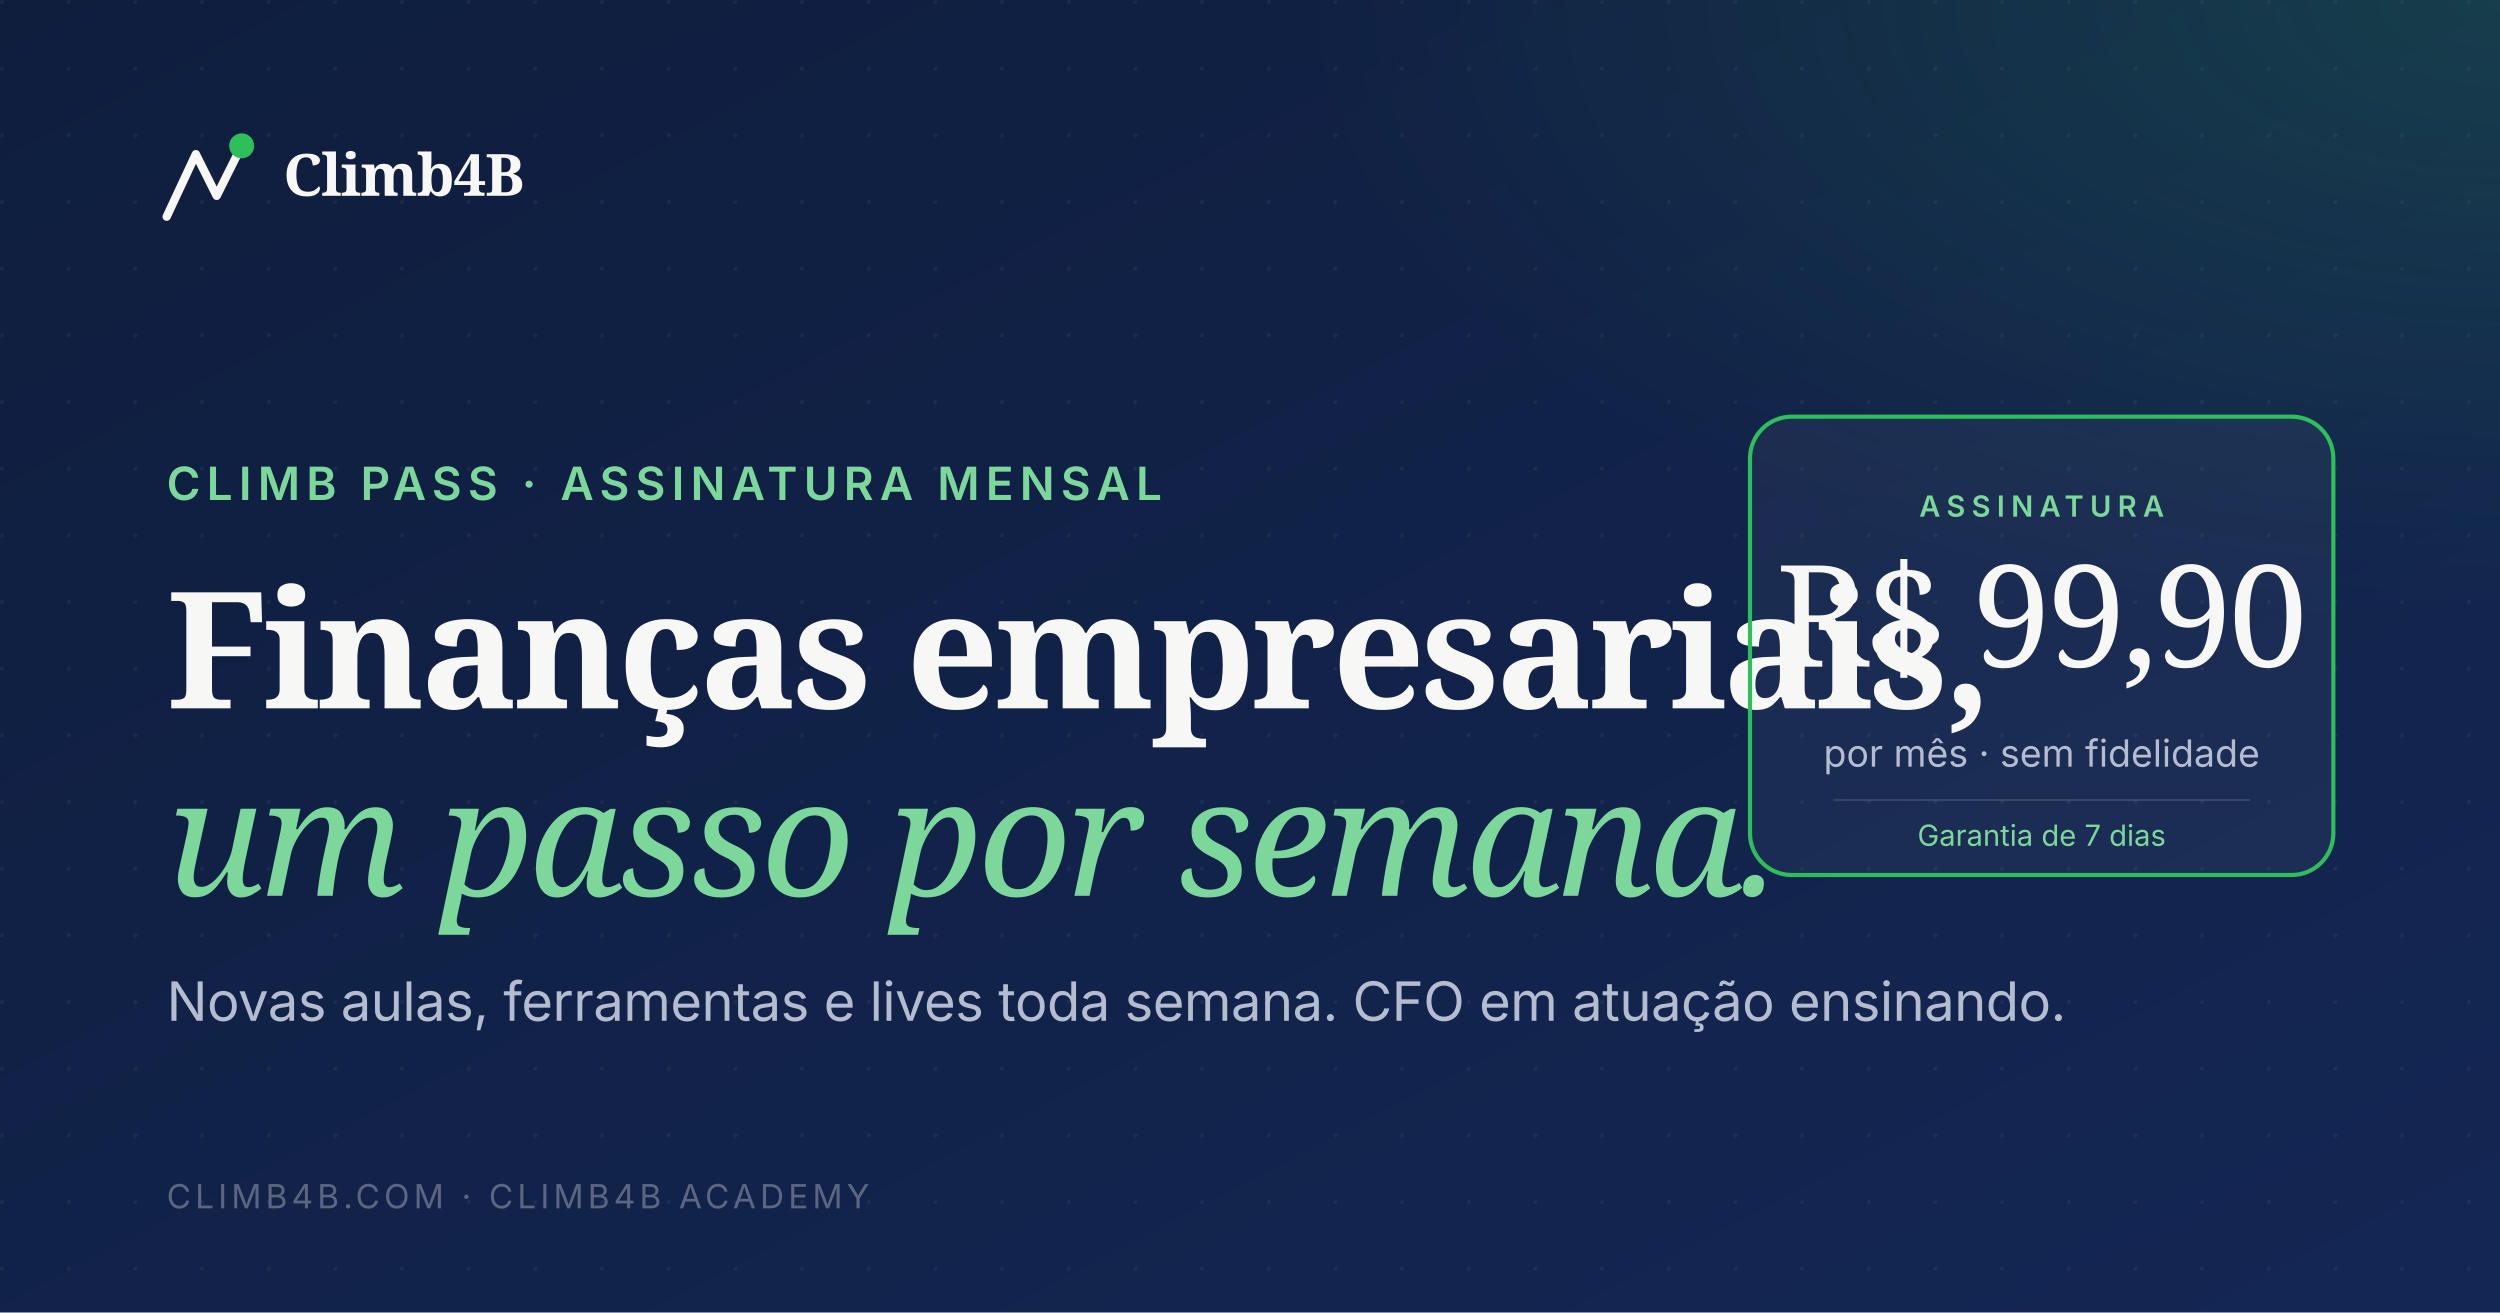
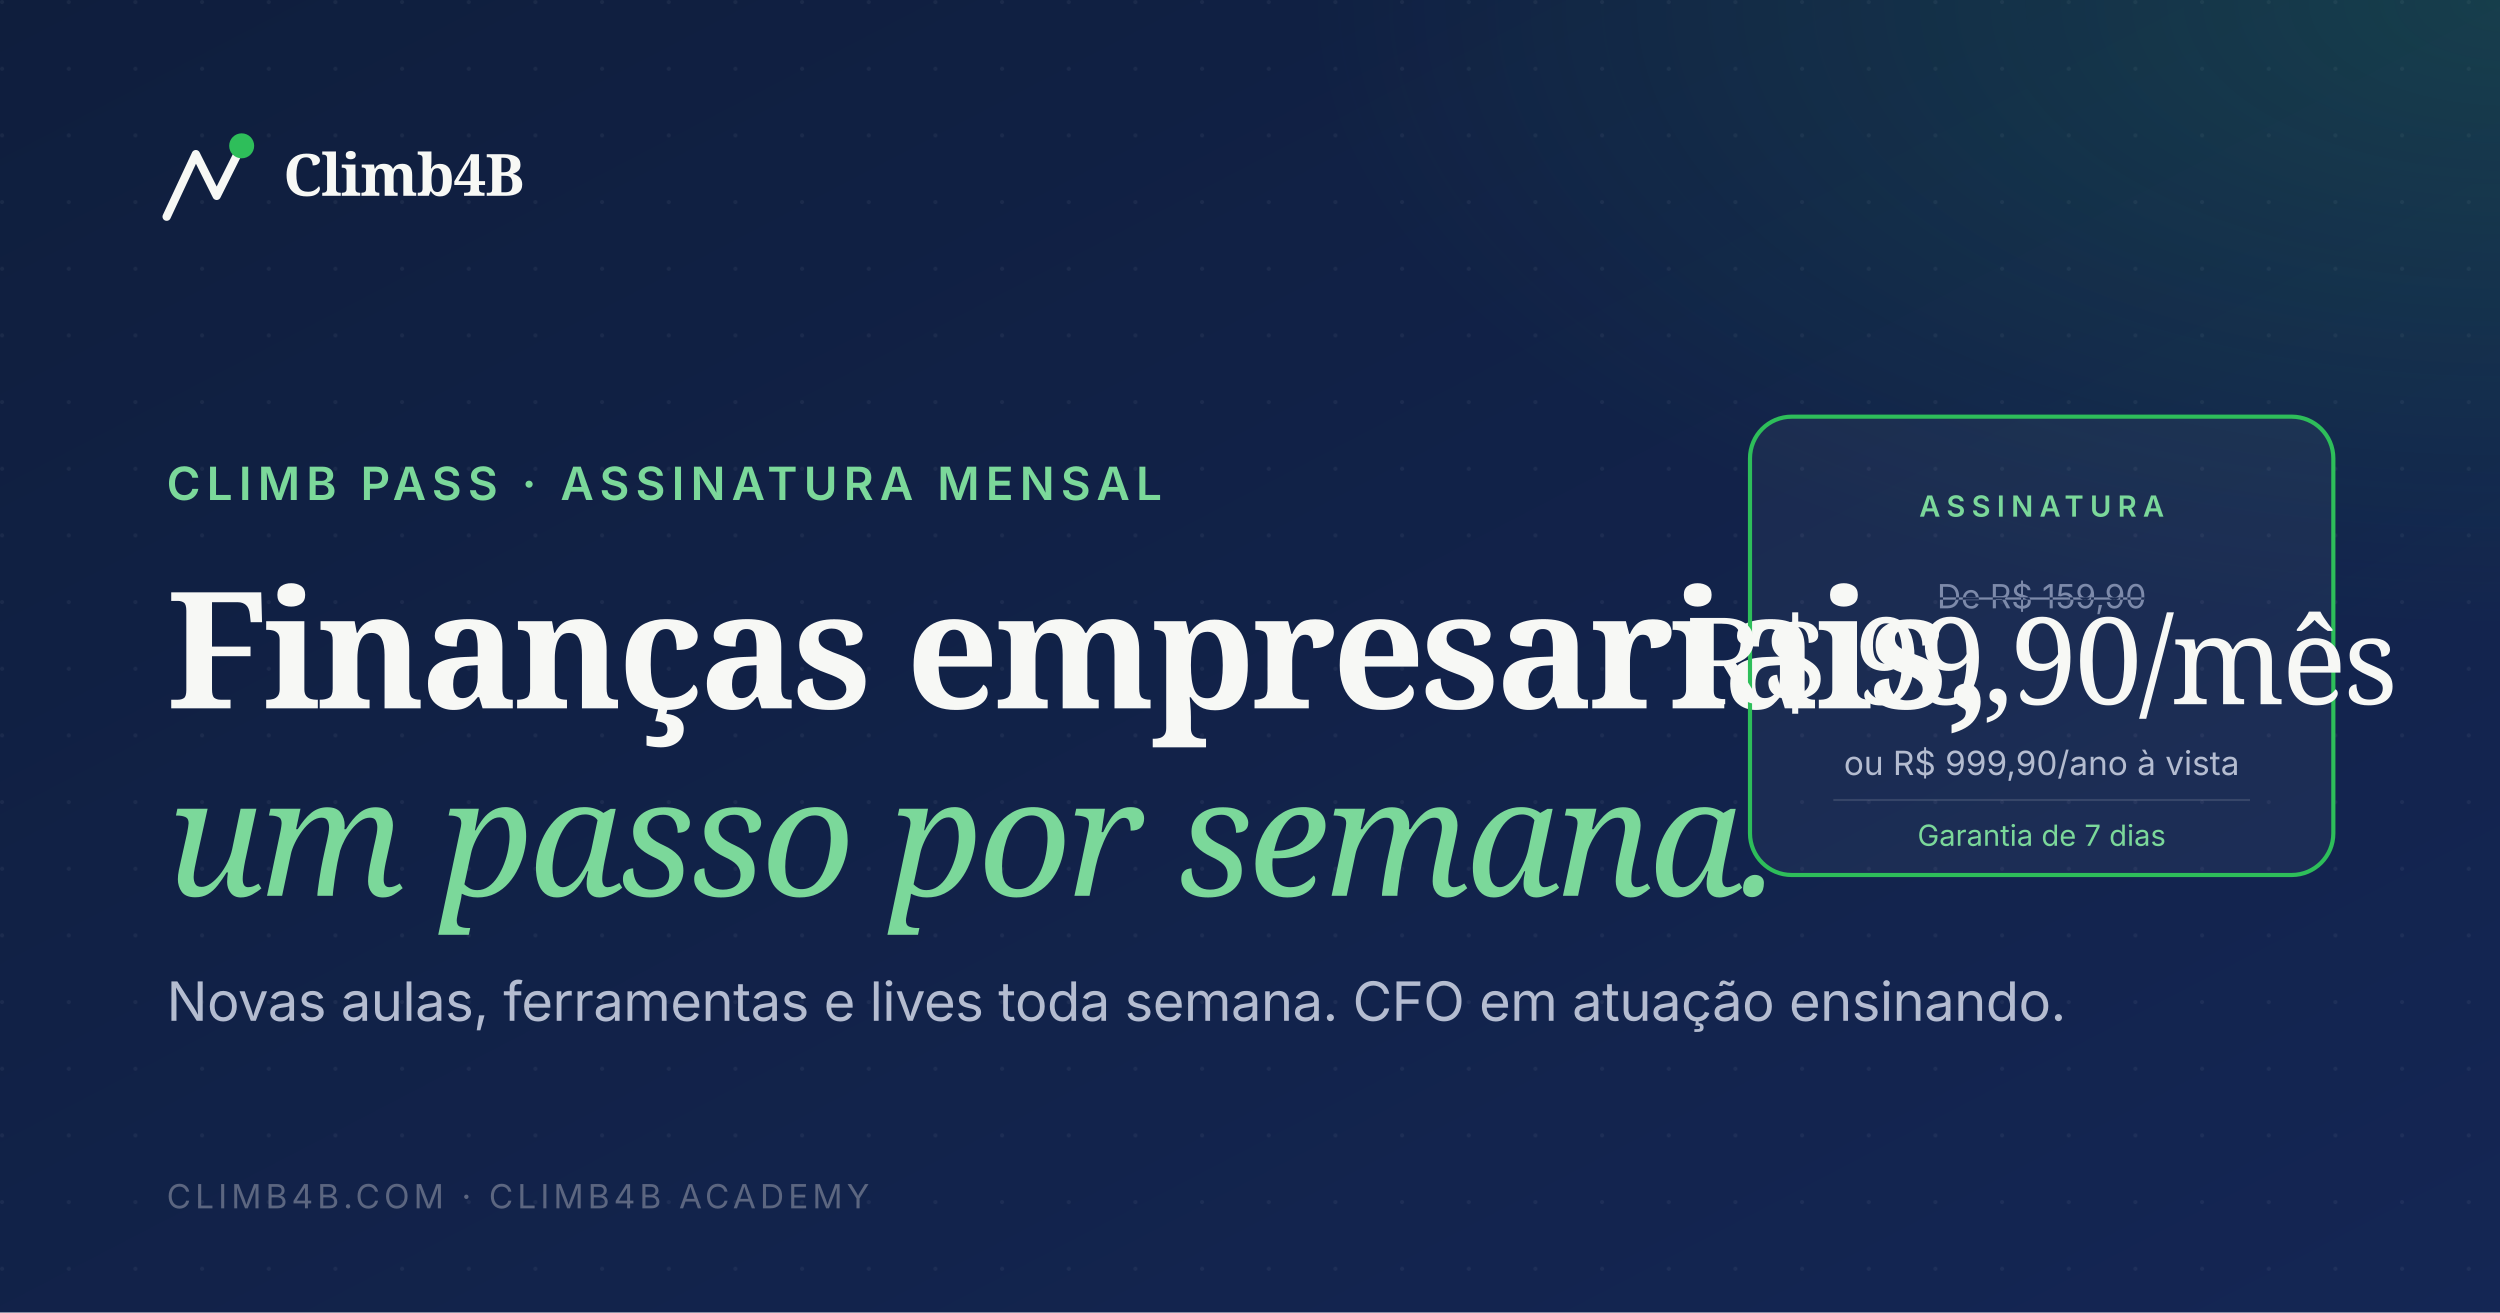
<svg xmlns="http://www.w3.org/2000/svg" viewBox="0 0 1200 630" width="1200" height="630">
  <defs>
    <linearGradient id="bg" x1="0%" y1="0%" x2="100%" y2="100%">
      <stop offset="0%" stop-color="#0F1E3D" />
      <stop offset="100%" stop-color="#142654" />
    </linearGradient>
    <radialGradient id="glow" cx="100%" cy="0%" r="80%">
      <stop offset="0%" stop-color="#2EBE5A" stop-opacity="0.18" />
      <stop offset="60%" stop-color="#2EBE5A" stop-opacity="0" />
    </radialGradient>
    <pattern id="dots" x="0" y="0" width="32" height="32" patternUnits="userSpaceOnUse">
      <circle cx="1" cy="1" r="1" fill="rgba(255,255,255,0.05)" />
    </pattern>
  </defs>
  <rect width="1200" height="630" fill="url(#bg)" />
  <rect width="1200" height="630" fill="url(#dots)" />
  <rect width="1200" height="630" fill="url(#glow)" />
  <g transform="translate(80, 80)">
    <path d="M0 24L14 -6L24 14L36 -10" stroke="#F7F8F5" stroke-width="4" stroke-linecap="round" stroke-linejoin="round" fill="none" />
    <circle cx="36" cy="-10" r="6" fill="#2EBE5A" />
    <text x="56" y="14" font-family="Georgia, serif" font-size="28" font-weight="600" fill="#F7F8F5" letter-spacing="-0.5">Climb4B</text>
  </g>
  <text x="80" y="240" font-family="-apple-system, sans-serif" font-size="22" font-weight="600" fill="#7BD89A" letter-spacing="3">CLIMB PASS · ASSINATURA MENSAL</text>
  <text x="80" y="340" font-family="Georgia, serif" font-size="78" font-weight="600" fill="#F7F8F5" letter-spacing="-2">Finanças empresariais,</text>
  <text x="80" y="430" font-family="Georgia, serif" font-size="78" font-weight="400" fill="#7BD89A" font-style="italic" letter-spacing="-2">um passo por semana.</text>
  <text x="80" y="490" font-family="-apple-system, sans-serif" font-size="26" fill="#B4BCD0" letter-spacing="-0.2">Novas aulas, ferramentas e lives toda semana. CFO em atuação ensinando.</text>
  <g transform="translate(840, 200)">
    <rect x="0" y="0" width="280" height="220" rx="20" fill="rgba(255,255,255,0.04)" stroke="#2EBE5A" stroke-width="2" />
    <text x="140" y="48" font-family="-apple-system, sans-serif" font-size="14" font-weight="600" fill="#7BD89A" letter-spacing="3" text-anchor="middle">ASSINATURA</text>
-     <text x="140" y="120" font-family="Georgia, serif" font-size="68" font-weight="300" fill="#F7F8F5" text-anchor="middle" letter-spacing="-2">R$ 99,90</text>
-     <text x="140" y="168" font-family="-apple-system, sans-serif" font-size="18" fill="#B4BCD0" text-anchor="middle">por mês · sem fidelidade</text>
+     <text x="140" y="92" font-family="-apple-system, sans-serif" font-size="16" fill="#7D8AAA" text-anchor="middle" text-decoration="line-through">De R$ 159,90</text>
+     <text x="140" y="138" font-family="Georgia, serif" font-size="58" font-weight="300" fill="#F7F8F5" text-anchor="middle" letter-spacing="-1.5">R$ 99,90/mês</text>
+     <text x="140" y="172" font-family="-apple-system, sans-serif" font-size="16" fill="#B4BCD0" text-anchor="middle">ou R$ 999,90/ano à vista</text>
    <line x1="40" y1="184" x2="240" y2="184" stroke="rgba(255,255,255,0.12)" stroke-width="1" />
    <text x="140" y="206" font-family="-apple-system, sans-serif" font-size="14" fill="#7BD89A" text-anchor="middle">Garantia de 7 dias</text>
  </g>
  <text x="80" y="580" font-family="-apple-system, sans-serif" font-size="16" fill="#5C6680" letter-spacing="2">CLIMB4B.COM · CLIMB4B ACADEMY</text>
</svg>
